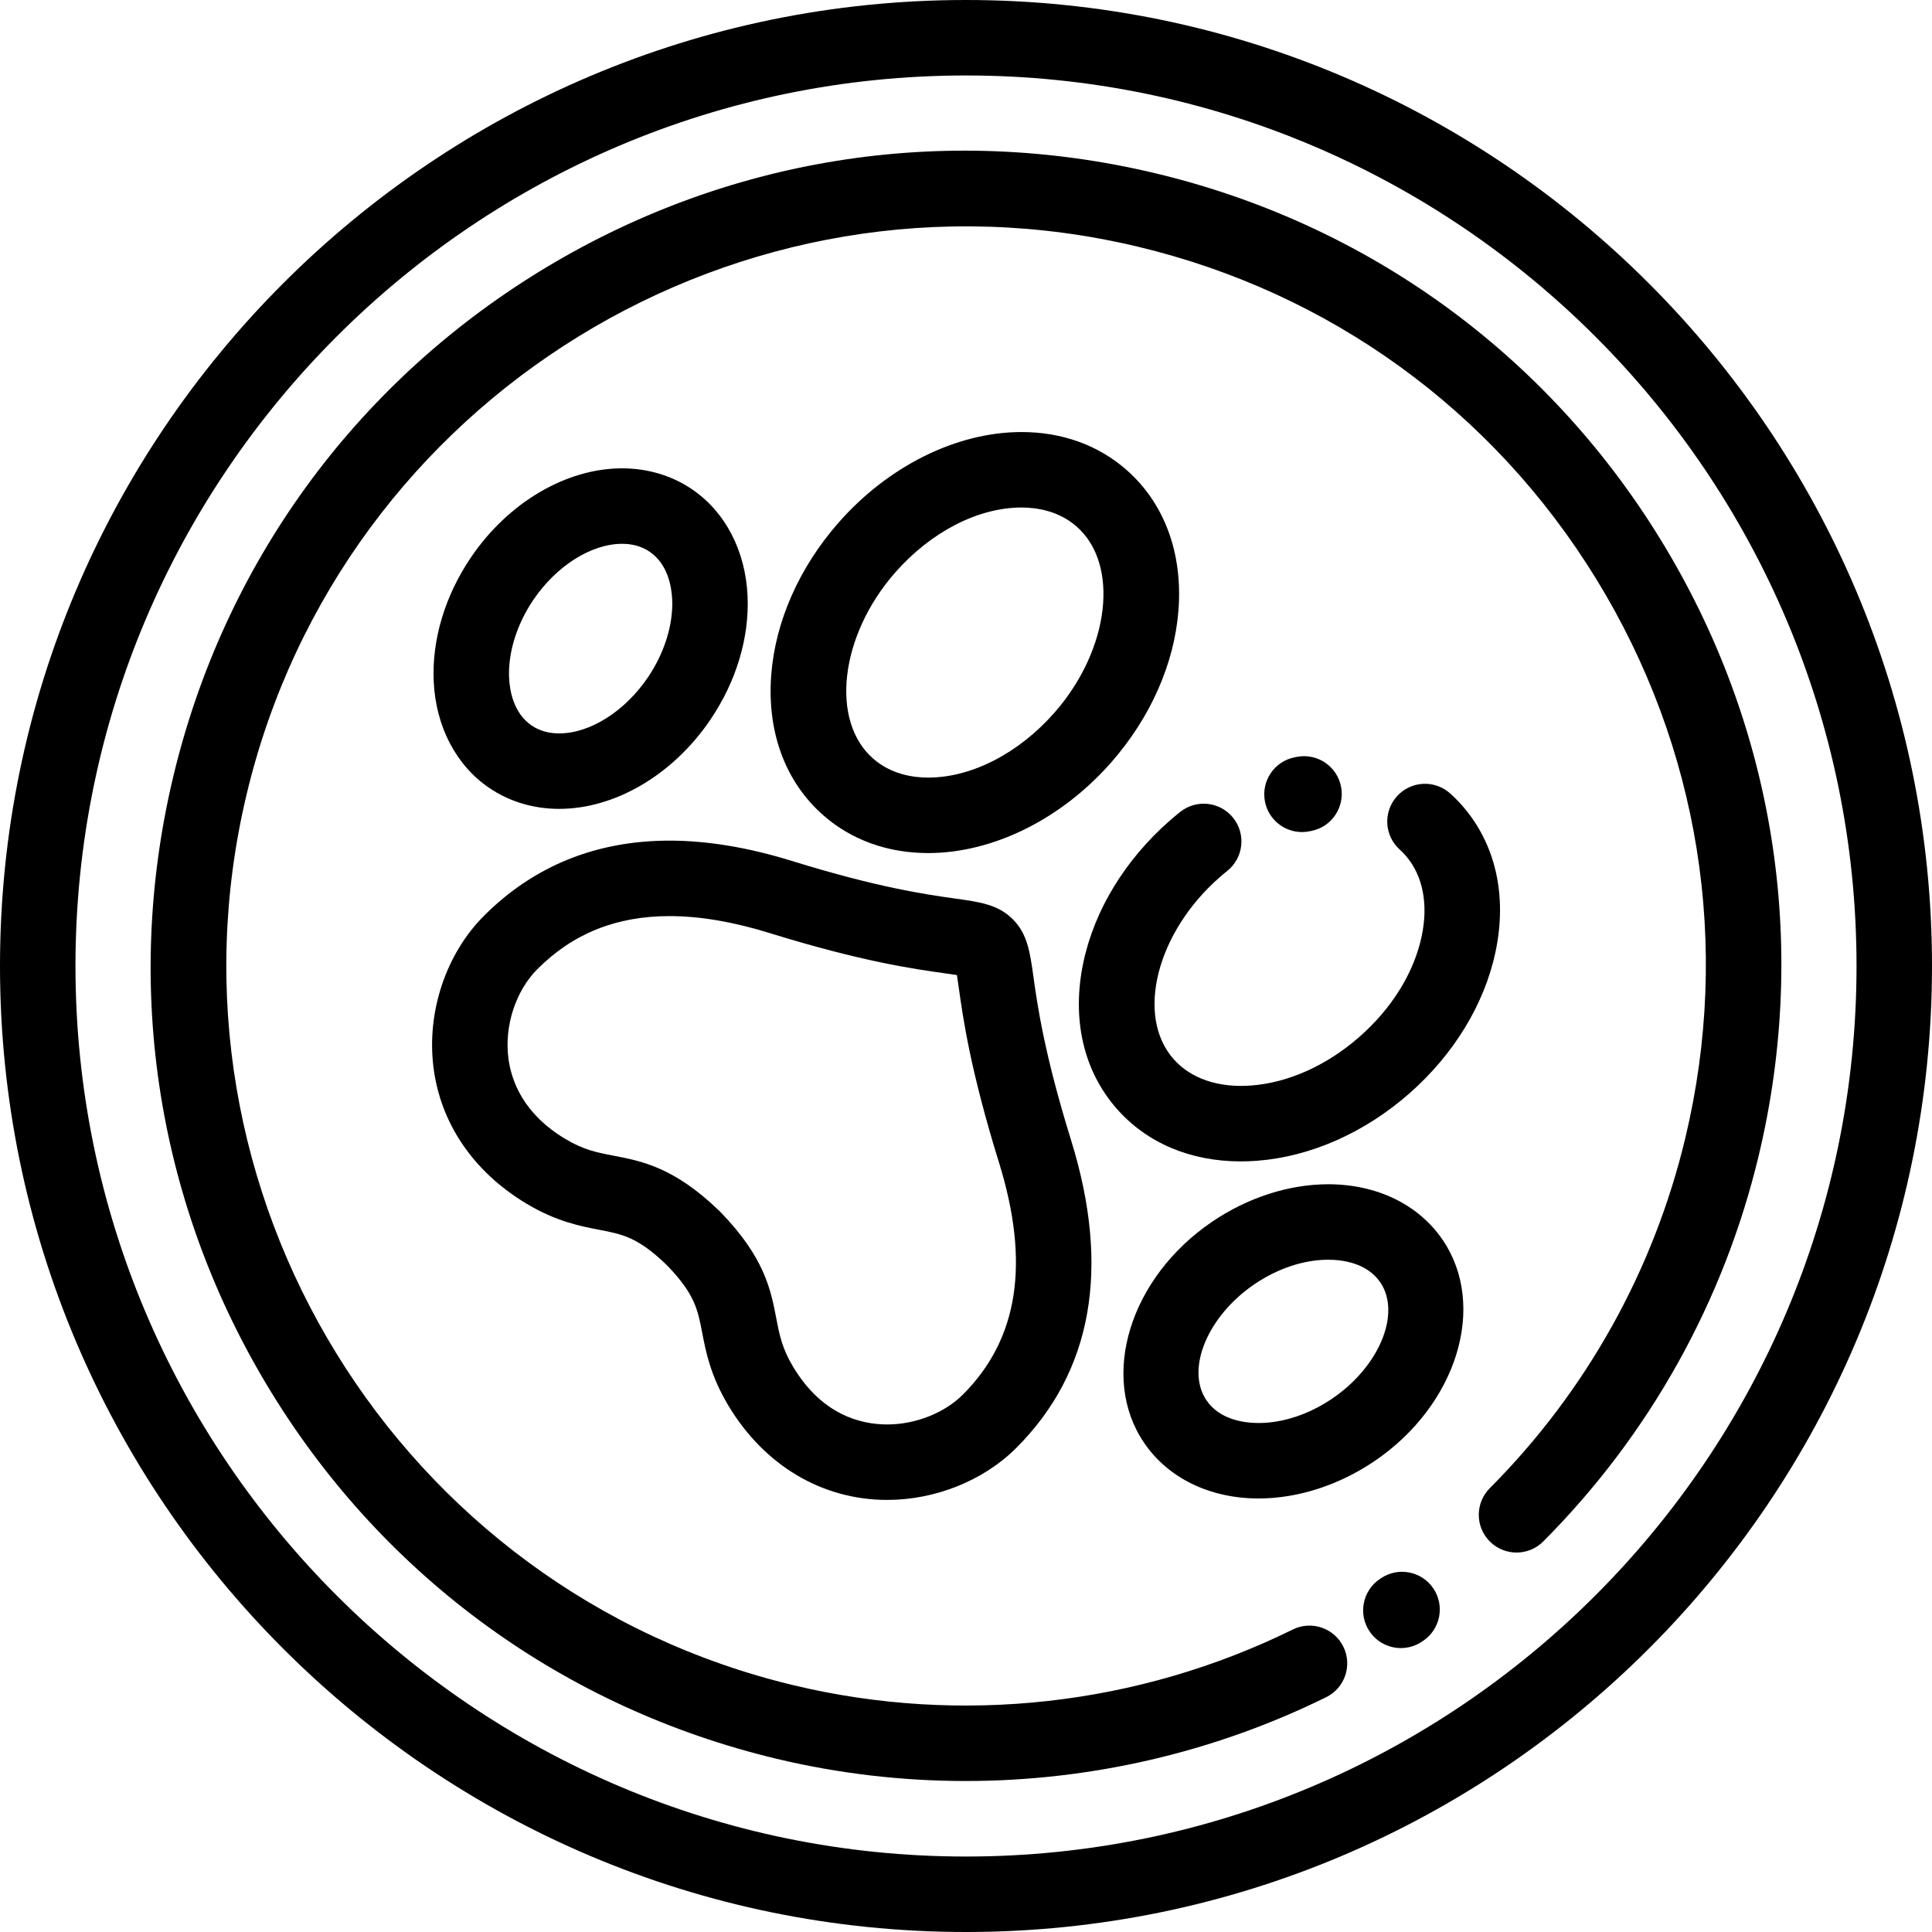
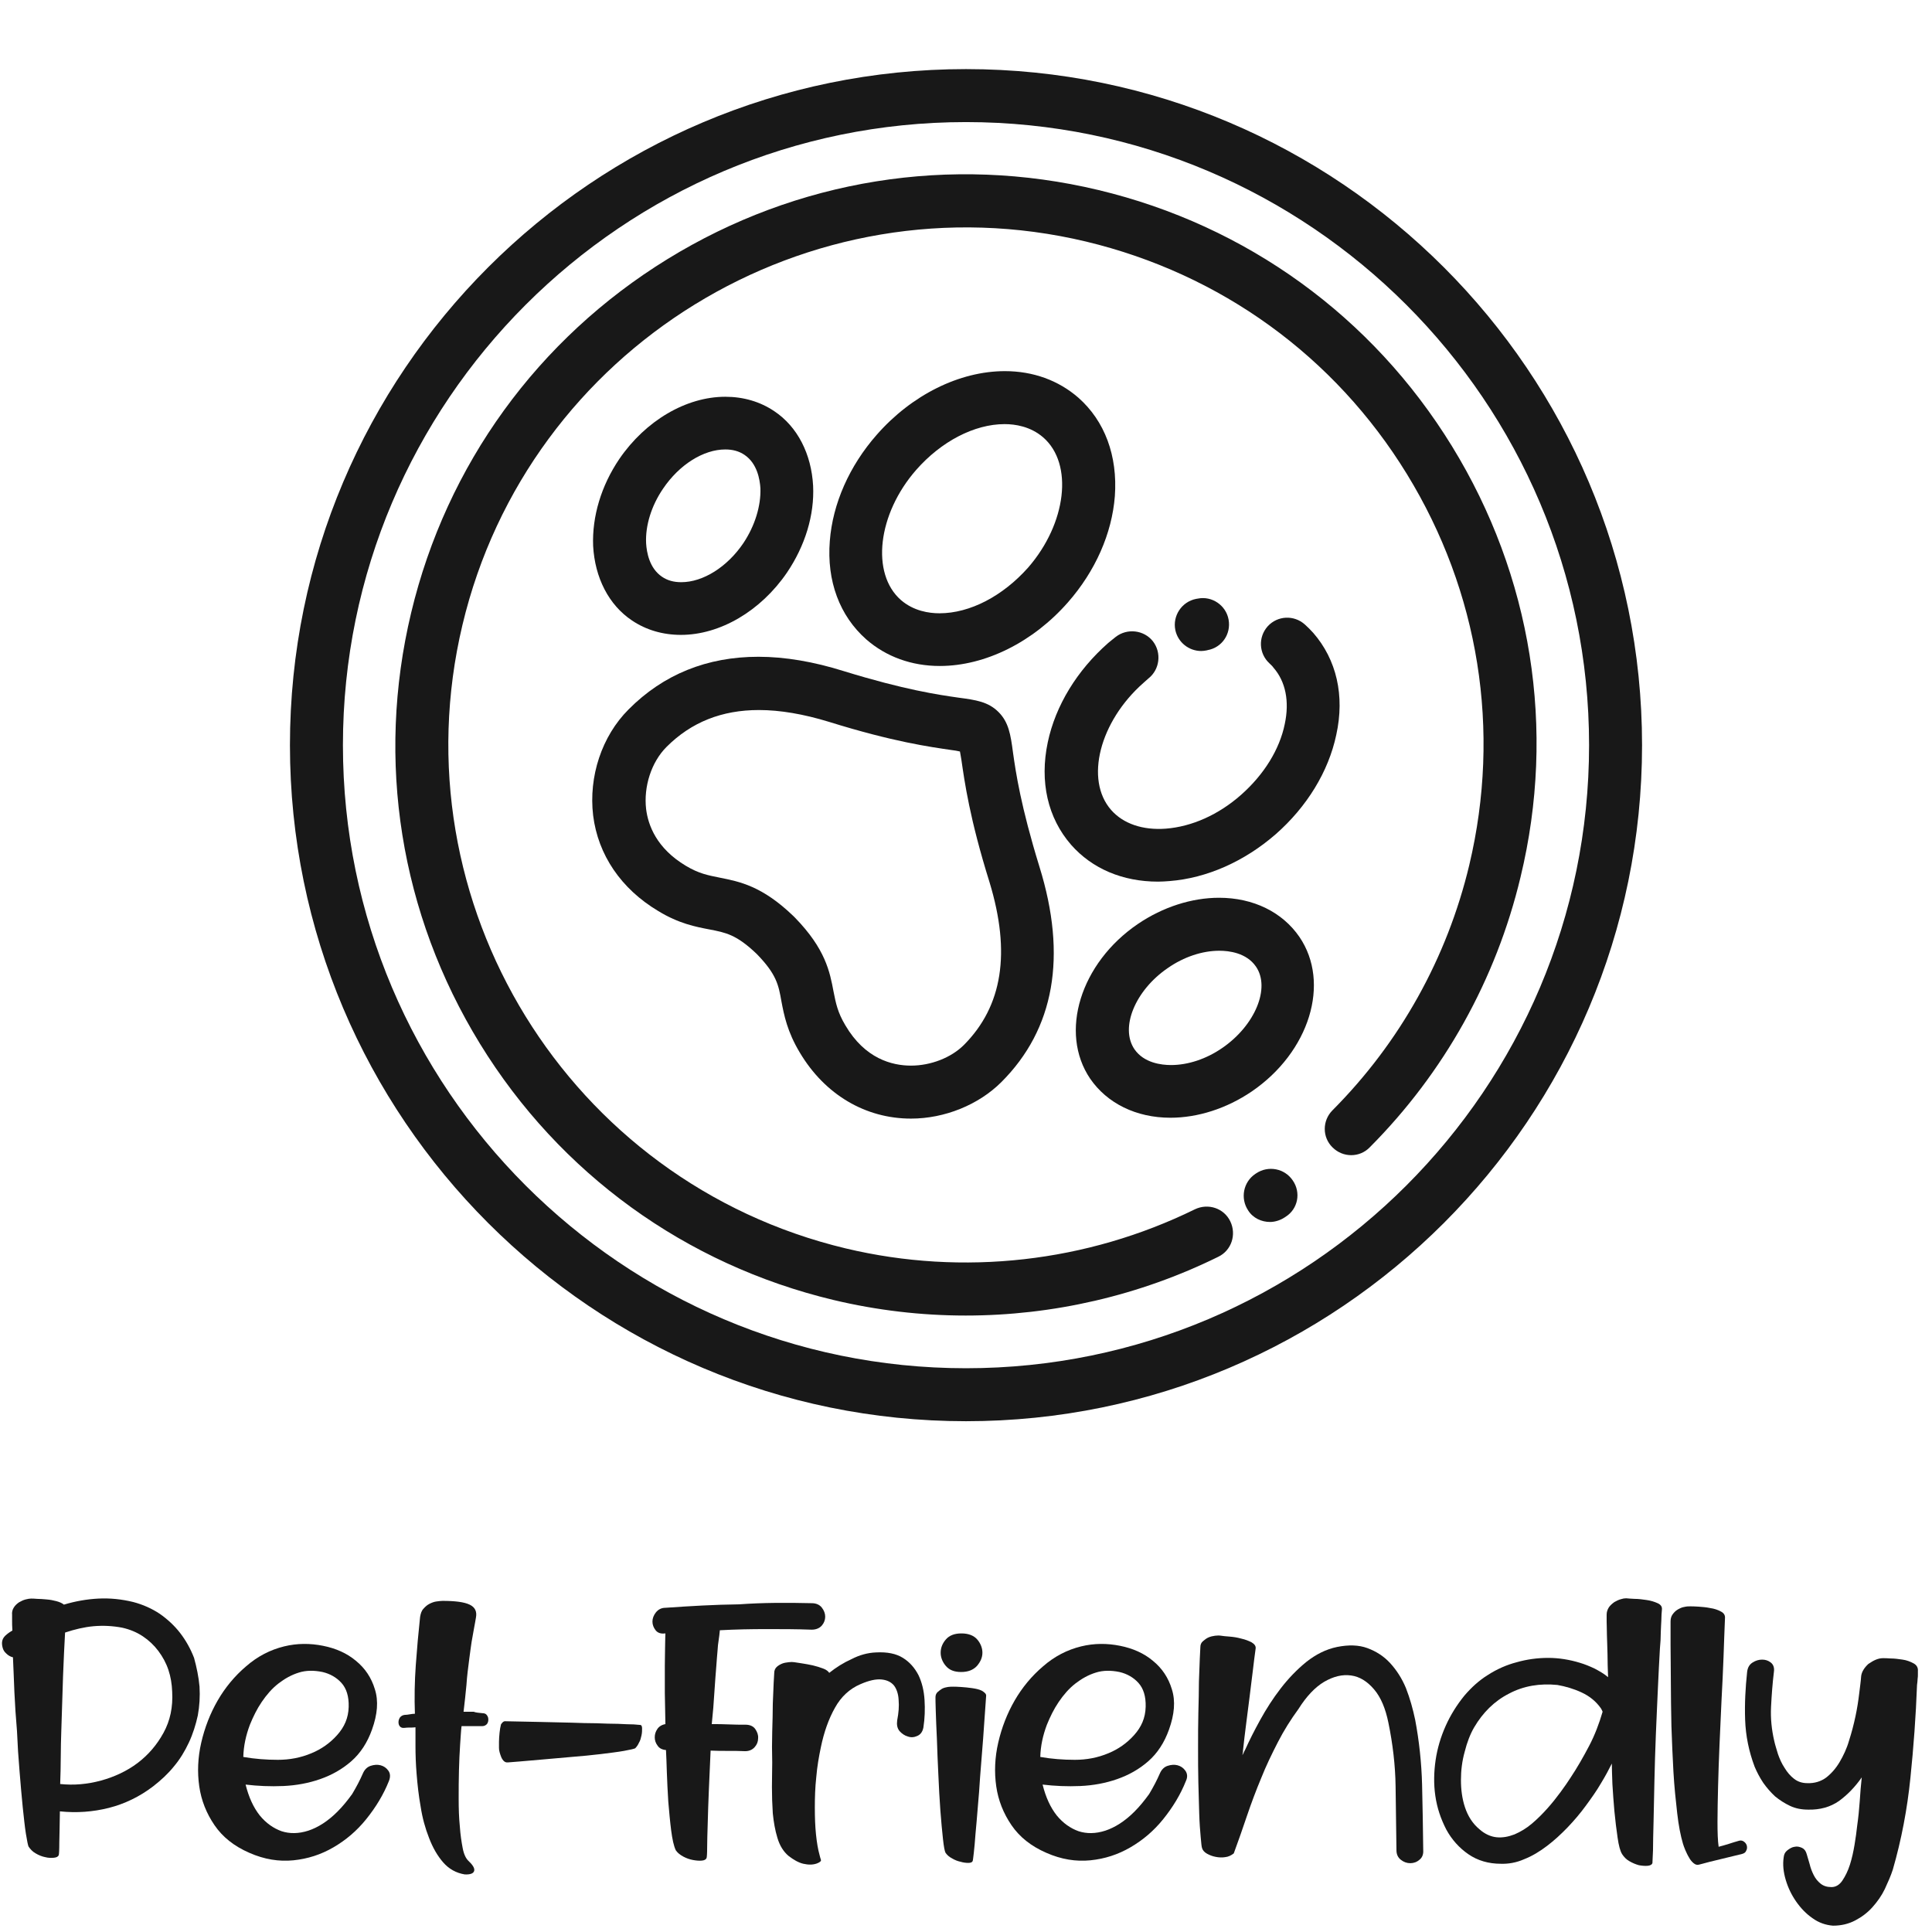
- <svg xmlns="http://www.w3.org/2000/svg" version="1.1" id="Capa_1" x="0px" y="0px" viewBox="0 0 512 512" style="enable-background:new 0 0 512 512;" xml:space="preserve">
+ <svg xmlns="http://www.w3.org/2000/svg" version="1.1" id="Capa_1" x="0px" y="0px" viewBox="-304 65 671 671" style="enable-background:new -304 65 671 671;" xml:space="preserve">
+   <style type="text/css">
+ 	.st0{fill:#181818;}
+ 	.st1{enable-background:new    ;}
+ </style>
  <g>
    <g>
-       <path d="M256,0C114.841,0,0,114.841,0,256s114.841,256,256,256s256-114.841,256-256S397.159,0,256,0z M256,492    C125.869,492,20,386.131,20,256S125.869,20,256,20s236,105.869,236,236S386.131,492,256,492z" />
+       <path class="st0" d="M31.5,89C-98,89-203.3,194.3-203.3,323.8S-98,558.6,31.5,558.6s234.8-105.3,234.8-234.8S161,89,31.5,89z     M31.5,540.2c-119.3,0-216.4-97.1-216.4-216.4s97.1-216.4,216.4-216.4s216.4,97.1,216.4,216.4S150.8,540.2,31.5,540.2z" />
    </g>
  </g>
  <g>
    <g>
-       <path d="M440.015,142.896C409.802,93.744,362.256,59.3,306.136,45.908c-56.123-13.392-114.097-4.127-163.249,26.086    c-49.152,30.213-83.597,77.76-96.988,133.879c-13.392,56.121-4.127,114.097,26.086,163.249    c30.213,49.152,77.759,83.597,133.879,96.988c16.476,3.931,33.273,5.876,50.034,5.876c32.926,0,65.702-7.508,95.55-22.21    c4.954-2.44,6.992-8.435,4.552-13.39c-2.44-4.953-8.434-6.994-13.39-4.552c-40.873,20.133-87.788,25.397-132.104,14.822    C105.384,421.571,40.268,315.639,65.353,210.516c25.085-105.123,131.02-170.238,236.14-145.154    c50.924,12.152,94.067,43.407,121.483,88.008c27.416,44.601,35.822,97.208,23.671,148.131    c-8.392,35.163-26.316,67.281-51.836,92.881c-3.899,3.912-3.89,10.243,0.023,14.143c3.909,3.898,10.242,3.889,14.142-0.022    c28.124-28.213,47.878-63.608,57.125-102.359C479.493,250.024,470.228,192.048,440.015,142.896z" />
+       <path class="st0" d="M200.3,220c-27.7-45.1-71.4-76.7-122.8-89S-27.2,127.3-72.2,155s-76.7,71.4-89,122.8s-3.8,104.6,23.9,149.7    s71.4,76.7,122.8,89c15.1,3.6,30.5,5.4,45.9,5.4c30.2,0,60.3-6.9,87.7-20.4c4.6-2.2,6.4-7.7,4.2-12.3c-2.2-4.6-7.7-6.4-12.3-4.2    c-37.5,18.4-80.5,23.3-121.2,13.6c-96.4-23-156.1-120.1-133.2-216.5S-23.2,125.9,73.2,148.9c46.7,11.2,86.3,39.8,111.4,80.7    c25.1,40.9,32.8,89.1,21.7,135.8c-7.7,32.3-24.1,61.7-47.5,85.2c-3.6,3.6-3.6,9.4,0,12.9c3.6,3.6,9.4,3.6,12.9,0    c25.8-25.9,43.9-58.3,52.4-93.9C236.5,318.3,228,265.1,200.3,220z" />
    </g>
  </g>
  <g>
    <g>
-       <path d="M379.847,420.942c-3.094-4.576-9.312-5.778-13.885-2.685l-0.315,0.213c-4.576,3.093-5.778,9.31-2.686,13.885    c1.933,2.859,5.085,4.401,8.294,4.401c1.927,0,3.875-0.556,5.591-1.716l0.315-0.213    C381.737,431.734,382.939,425.518,379.847,420.942z" />
+       <path class="st0" d="M145,475c-2.8-4.2-8.5-5.3-12.7-2.5l-0.3,0.2c-4.2,2.8-5.3,8.5-2.5,12.7c1.7,2.7,4.7,4,7.6,4    c1.7,0,3.6-0.6,5.1-1.6l0.3-0.2C146.8,484.9,147.9,479.2,145,475z" />
    </g>
  </g>
  <g>
    <g>
-       <path d="M283.847,302.165c-7.127-22.99-8.914-35.745-9.982-43.365c-0.92-6.565-1.585-11.308-5.47-15.193    c-3.887-3.888-8.632-4.553-15.199-5.473c-7.621-1.068-20.375-2.856-43.362-9.982c-11.509-3.568-22.406-5.377-32.387-5.377    c-19.419,0-35.959,6.694-49.162,19.895c-10.079,10.081-15.224,25.434-13.425,40.071c1.833,14.918,10.571,27.776,24.605,36.205    c7.936,4.767,14.269,5.985,19.358,6.964c6.163,1.186,10.233,1.969,17.858,9.328l0.069,0.068c7.371,7.637,8.154,11.708,9.339,17.87    c0.979,5.089,2.198,11.422,6.964,19.357c9.528,15.865,24.862,24.963,42.072,24.963c12.785,0,25.572-5.153,34.203-13.783    C289.487,363.554,294.372,336.117,283.847,302.165z M255.186,369.57c-4.889,4.889-12.576,7.925-20.061,7.925    c-7.19,0-17.352-2.648-24.927-15.261c-2.941-4.897-3.616-8.401-4.469-12.838c-1.449-7.532-3.092-16.068-14.6-27.992l-0.09-0.093    c-0.037-0.039-0.193-0.195-0.232-0.233c-0.019-0.019-0.101-0.1-0.121-0.118l-0.105-0.102    c-11.912-11.498-20.449-13.14-27.981-14.589c-4.437-0.853-7.942-1.528-12.839-4.47c-11.074-6.651-14.297-15.362-15.051-21.499    c-1.047-8.531,1.981-17.751,7.717-23.486c9.447-9.446,20.901-14.038,35.02-14.038c7.972,0,16.876,1.507,26.465,4.48    c24.53,7.604,38.288,9.533,46.507,10.685c1.068,0.149,2.206,0.309,3.177,0.461c0.152,0.971,0.311,2.106,0.461,3.174    c1.152,8.22,3.08,21.977,10.686,46.511C273.012,334.759,269.886,354.871,255.186,369.57z" />
+       <path class="st0" d="M57,366c-6.5-21.1-8.2-32.7-9.2-39.8c-0.8-6.1-1.5-10.4-5-13.9c-3.6-3.6-7.9-4.2-13.9-5    c-7-1-18.7-2.7-39.8-9.2c-10.5-3.3-20.5-5-29.7-5c-17.8,0-33,6.1-45.1,18.3c-9.3,9.3-13.9,23.3-12.3,36.8    c1.7,13.7,9.7,25.5,22.6,33.2c7.2,4.4,13.1,5.5,17.8,6.4c5.7,1.1,9.4,1.8,16.4,8.5l0.1,0.1c6.8,7,7.5,10.7,8.5,16.4    c0.9,4.7,2,10.5,6.4,17.8c8.7,14.6,22.8,22.9,38.6,22.9c11.7,0,23.5-4.8,31.4-12.7C62.2,422.4,66.7,397.2,57,366z M30.8,427.9    c-4.5,4.5-11.6,7.2-18.4,7.2c-6.6,0-16-2.4-22.8-14c-2.7-4.5-3.3-7.7-4.1-11.7c-1.3-6.9-2.8-14.8-13.4-25.7l-0.1-0.1l-0.2-0.2    l-0.1-0.1l-0.1-0.1c-10.9-10.5-18.7-12-25.7-13.4c-4-0.8-7.2-1.4-11.7-4.1c-10.2-6.1-13.1-14.1-13.8-19.7    c-0.9-7.8,1.8-16.3,7.1-21.6c8.6-8.6,19.2-12.8,32.1-12.8c7.3,0,15.5,1.4,24.3,4.1c22.5,7,35.1,8.7,42.6,9.8c1,0.1,2,0.3,2.9,0.5    c0.2,0.9,0.3,1.9,0.5,2.9c1.1,7.5,2.8,20.2,9.8,42.6C47.1,395.9,44.2,414.4,30.8,427.9z" />
    </g>
  </g>
  <g>
    <g>
-       <path d="M298.49,124.49c-7.458-6.538-17.063-9.994-27.778-9.994c-17.182,0-35.328,9-48.543,24.074    c-10.376,11.837-16.691,26.129-17.781,40.243c-1.172,15.192,3.734,28.426,13.815,37.264c7.458,6.538,17.063,9.993,27.778,9.993    c17.181,0,35.328-8.999,48.542-24.074c10.377-11.837,16.691-26.129,17.781-40.243C313.477,146.562,308.571,133.328,298.49,124.49z     M279.485,188.813c-9.474,10.806-21.998,17.257-33.503,17.257c-4.039,0-9.849-0.873-14.594-5.032    c-11.458-10.045-8.792-32.614,5.821-49.284c9.473-10.806,21.997-17.257,33.503-17.257c4.038,0,9.849,0.874,14.595,5.033    C296.764,149.574,294.098,172.143,279.485,188.813z" />
+       <path class="st0" d="M70.5,203.1c-6.9-6-15.7-9.2-25.5-9.2c-15.8,0-32.4,8.3-44.5,22.1c-9.5,10.8-15.3,23.9-16.3,36.9    c-1.1,13.9,3.4,26,12.7,34.2c6.9,6,15.7,9.2,25.5,9.2c15.8,0,32.4-8.3,44.5-22.1c9.5-10.8,15.3-23.9,16.3-36.9    C84.2,223.3,79.7,211.2,70.5,203.1z M53.1,262.1C44.3,272,32.9,278,22.3,278c-3.7,0-9-0.8-13.4-4.6c-10.5-9.2-8.1-29.9,5.3-45.2    c8.7-9.9,20.2-15.9,30.7-15.9c3.7,0,9,0.8,13.4,4.6C68.9,226.1,66.4,246.8,53.1,262.1z" />
    </g>
  </g>
  <g>
    <g>
-       <path d="M198.11,157.885c-0.556-11.965-5.923-22.254-14.726-28.228c-5.343-3.626-11.745-5.543-18.513-5.543    c-14.833,0-30.183,9.042-40.061,23.598c-6.88,10.138-10.387,21.813-9.873,32.875c0.557,11.965,5.924,22.254,14.726,28.228    c5.343,3.627,11.745,5.543,18.513,5.543c14.831,0,30.182-9.042,40.061-23.598C195.118,180.622,198.624,168.947,198.11,157.885z     M171.689,179.529c-6.114,9.009-15.344,14.83-23.513,14.83c-2.787,0-5.237-0.704-7.282-2.092    c-4.844-3.288-5.824-9.31-5.977-12.607c-0.31-6.676,2.038-14.226,6.444-20.716c6.113-9.008,15.342-14.829,23.511-14.829    c2.787,0,5.237,0.704,7.282,2.092c4.844,3.288,5.825,9.31,5.978,12.607C178.442,165.489,176.094,173.039,171.689,179.529z" />
+       <path class="st0" d="M-21.6,233.7c-0.6-11-5.4-20.5-13.5-25.9c-4.9-3.3-10.7-5-17-5c-13.6,0-27.7,8.3-36.8,21.6    c-6.3,9.3-9.5,20-9.1,30.2c0.6,11,5.4,20.5,13.5,25.9c4.9,3.3,10.7,5,17,5c13.6,0,27.7-8.3,36.8-21.6    C-24.4,254.6-21.1,243.9-21.6,233.7z M-45.8,253.6c-5.6,8.3-14,13.6-21.6,13.6c-2.6,0-4.8-0.6-6.7-1.9c-4.4-3-5.3-8.5-5.5-11.6    c-0.3-6.1,1.8-13,5.9-19c5.6-8.3,14-13.6,21.6-13.6c2.6,0,4.8,0.6,6.7,1.9c4.4,3,5.3,8.5,5.5,11.6    C-39.7,240.7-41.8,247.6-45.8,253.6z" />
    </g>
  </g>
  <g>
    <g>
-       <path d="M387.508,213.509c-0.992-1.131-2.062-2.215-3.178-3.222c-4.102-3.698-10.425-3.371-14.123,0.732    c-3.698,4.102-3.37,10.425,0.733,14.123c0.537,0.484,1.053,1.007,1.53,1.552c4.582,5.227,6.105,12.837,4.289,21.429    c-2.04,9.649-7.905,19.12-16.514,26.667s-18.766,12.121-28.6,12.88c-8.748,0.673-16.102-1.831-20.684-7.058    c-10.044-11.458-4.446-33.484,12.223-48.096c0.67-0.587,1.358-1.164,2.046-1.712c4.316-3.445,5.024-9.737,1.579-14.054    c-3.443-4.317-9.736-5.024-14.054-1.579c-0.926,0.739-1.852,1.514-2.754,2.304c-11.838,10.376-19.969,23.719-22.898,37.569    c-3.151,14.907-0.019,28.669,8.818,38.751c7.98,9.103,19.543,13.987,32.894,13.987c1.438,0,2.895-0.057,4.371-0.17    c14.114-1.09,28.406-7.405,40.243-17.782c11.838-10.377,19.97-23.719,22.897-37.569    C399.478,237.353,396.347,223.592,387.508,213.509z" />
+       <path class="st0" d="M152.1,284.8c-0.9-1-1.9-2-2.9-2.9c-3.8-3.4-9.5-3.1-12.9,0.6c-3.4,3.8-3.1,9.5,0.6,12.9    c0.5,0.5,1,0.9,1.4,1.5c4.2,4.8,5.6,11.7,3.9,19.6c-1.8,8.8-7.2,17.5-15.1,24.5s-17.2,11.1-26.2,11.8c-8,0.6-14.8-1.7-19-6.5    c-9.2-10.5-4-30.7,11.2-44.1c0.6-0.6,1.3-1.1,1.8-1.6c3.9-3.1,4.6-8.9,1.5-12.9c-3.1-3.9-8.9-4.6-12.9-1.5    c-0.8,0.6-1.7,1.4-2.6,2.1c-10.8,9.5-18.3,21.7-21,34.5c-2.9,13.7,0,26.3,8.1,35.6c7.3,8.3,17.9,12.8,30.2,12.8    c1.3,0,2.7-0.1,4-0.2c12.9-1,26-6.8,36.9-16.3c10.8-9.5,18.3-21.7,21-34.5C163.1,306.6,160.2,294.1,152.1,284.8z" />
    </g>
  </g>
  <g>
    <g>
-       <path d="M355.4,208.529c-1.032-5.425-6.256-8.991-11.693-7.955l-0.649,0.127c-5.414,1.095-8.915,6.37-7.82,11.784    c0.958,4.744,5.13,8.019,9.79,8.019c0.657,0,1.324-0.065,1.992-0.2l0.425-0.083C352.87,219.189,356.431,213.954,355.4,208.529z" />
+       <path class="st0" d="M122.7,280.2c-0.9-5-5.8-8.3-10.7-7.3l-0.6,0.1c-5,1-8.2,5.9-7.2,10.8c0.9,4.3,4.7,7.3,9,7.3    c0.6,0,1.2-0.1,1.8-0.2l0.4-0.1C120.4,289.9,123.6,285.2,122.7,280.2z" />
    </g>
  </g>
  <g>
    <g>
-       <path d="M382.342,328.614c-6.373-9.389-17.436-14.774-30.353-14.774c-10.402,0-21.322,3.523-30.75,9.921    c-21.823,14.813-29.923,41.089-18.055,58.575c6.371,9.389,17.434,14.774,30.351,14.775c0.001,0,0.001,0,0.002,0    c10.401,0,21.321-3.524,30.749-9.922C386.109,372.376,394.209,346.1,382.342,328.614z M353.054,370.64    c-6.147,4.173-13.079,6.471-19.518,6.471c-3.633-0.001-10.257-0.781-13.803-6.005c-5.579-8.22,0.254-22.323,12.737-30.795    c6.147-4.172,13.08-6.47,19.519-6.47c3.633,0,10.258,0.78,13.804,6.005C371.371,348.065,365.538,362.167,353.054,370.64z" />
+       <path class="st0" d="M147.3,390.4c-5.9-8.6-16-13.6-27.9-13.6c-9.5,0-19.5,3.2-28.2,9.1c-20,13.6-27.4,37.7-16.6,53.7    c5.9,8.6,16,13.6,27.9,13.6l0,0c9.5,0,19.5-3.2,28.2-9.1C150.8,430.4,158.2,406.4,147.3,390.4z M120.6,428.9c-5.6,3.9-12,6-17.9,6    c-3.3,0-9.4-0.7-12.7-5.5c-5.1-7.5,0.3-20.5,11.6-28.2c5.6-3.9,12-6,17.9-6c3.3,0,9.4,0.7,12.7,5.5    C137.3,408.1,131.9,421.1,120.6,428.9z" />
    </g>
  </g>
-   <g>
- </g>
-   <g>
- </g>
-   <g>
- </g>
-   <g>
- </g>
-   <g>
- </g>
-   <g>
- </g>
-   <g>
- </g>
-   <g>
- </g>
-   <g>
- </g>
-   <g>
- </g>
-   <g>
- </g>
-   <g>
- </g>
-   <g>
- </g>
-   <g>
- </g>
-   <g>
- </g>
+   <g class="st1">
+     <path class="st0" d="M-234.7,650.8c0.2,3.4,0,6.7-0.6,10c-0.7,3.2-1.7,6.4-3.1,9.4c-1.4,3-3.1,5.8-5.2,8.3   c-2.1,2.6-4.5,4.8-7.2,6.9c-4.7,3.6-9.9,6.1-15.4,7.5c-5.6,1.4-11.2,1.8-17,1.2c-0.1,4.4-0.1,8-0.2,10.7c0,2.8-0.1,4.3-0.2,4.5   c-0.2,0.5-0.7,0.8-1.6,0.9c-0.9,0.1-2,0.1-3.1-0.2c-1.1-0.2-2.3-0.7-3.3-1.3c-1.1-0.6-1.9-1.5-2.5-2.4c-0.2-0.5-0.5-1.9-0.9-4.4   s-0.7-5.5-1.1-9.2c-0.4-3.7-0.7-7.8-1.1-12.4c-0.4-4.6-0.7-9.3-0.9-14.1c-0.4-4.6-0.7-9.1-0.9-13.5c-0.2-4.4-0.3-8.4-0.5-12.1   c-0.9-0.2-1.7-0.7-2.3-1.3c-0.7-0.6-1.1-1.3-1.3-2.1c-0.2-0.8-0.3-1.6-0.1-2.4c0.2-0.8,0.7-1.5,1.6-2.2c0.7-0.6,1.4-1,1.9-1.3   c-0.1-1.5-0.1-2.7-0.1-3.6c0-0.9,0-1.5,0-1.8c-0.1-1,0.1-1.8,0.6-2.6s1.1-1.3,1.8-1.8c0.7-0.4,1.5-0.8,2.3-1   c0.8-0.2,1.4-0.3,1.9-0.3c0.4,0,1.1,0,2.1,0.1c1,0,2.1,0.1,3.3,0.2c1.2,0.1,2.3,0.3,3.4,0.6c1.1,0.3,2,0.7,2.6,1.2   c4-1.2,8-1.9,12-2.1c4-0.2,8,0.2,12.1,1.2c3.4,0.9,6.5,2.3,9.2,4.1c2.7,1.9,5.1,4.1,7.1,6.7c2,2.6,3.6,5.5,4.8,8.6   C-235.7,644.1-235,647.4-234.7,650.8z M-283.1,684.6c4.7,0.5,9.4,0.1,14.2-1.2c4.7-1.3,9-3.3,12.7-6.1c3.7-2.8,6.7-6.3,9-10.5   c2.3-4.2,3.3-8.9,3-14.3c-0.1-2.6-0.5-5.1-1.3-7.5c-0.8-2.4-2-4.6-3.5-6.6c-1.5-2-3.3-3.7-5.4-5.1c-2.1-1.4-4.5-2.4-7.2-3   c-3.2-0.6-6.5-0.8-9.9-0.5c-3.3,0.3-6.6,1.1-9.9,2.2c-0.2,4.1-0.5,9.1-0.7,15c-0.2,6-0.4,12.2-0.6,18.8c-0.1,3.2-0.2,6.3-0.2,9.5   C-282.9,678.5-283,681.6-283.1,684.6z" />
+     <path class="st0" d="M-178,681c0.6-1.4,1.5-2.3,2.7-2.7c1.2-0.4,2.4-0.5,3.5-0.2c1.1,0.3,2,0.9,2.7,1.9c0.7,1,0.7,2.2,0.2,3.5   c-1.9,4.8-4.6,9.2-7.9,13.3c-3.3,4.1-7.1,7.3-11.4,9.8c-4.3,2.5-8.9,4-13.9,4.5c-5,0.5-10.1-0.3-15.3-2.6   c-5.3-2.3-9.3-5.5-12.1-9.6c-2.8-4.1-4.6-8.6-5.3-13.5c-0.7-4.9-0.5-10,0.7-15.2c1.2-5.2,3.1-10.1,5.7-14.6   c2.6-4.5,5.9-8.5,9.9-11.9c3.9-3.4,8.3-5.7,13.2-6.9c4.5-1.1,9-1.1,13.5-0.2c4.5,0.9,8.3,2.6,11.4,5.2c3.2,2.6,5.4,5.9,6.6,9.9   c1.3,4.1,0.9,8.7-1,14c-1.6,4.5-4,8.2-7.2,11c-3.2,2.8-6.8,4.8-10.8,6.2c-4,1.4-8.3,2.2-12.8,2.4c-4.5,0.2-8.9,0-13.1-0.5   c1.1,4.4,2.7,7.9,4.9,10.7c2.2,2.7,4.8,4.5,7.6,5.5c2.8,0.9,5.9,0.9,9.3-0.2c3.3-1.1,6.7-3.2,10.1-6.6c1.9-1.9,3.5-3.9,5.1-6.1   C-180.2,685.6-179,683.3-178,681z M-182.9,657.8c0.1-3.7-0.8-6.4-2.5-8.3c-1.7-1.9-4-3.2-6.6-3.8c-2.9-0.6-5.7-0.6-8.2,0.2   c-2.6,0.8-4.9,2.1-7.1,3.8c-2.2,1.7-4.1,3.9-5.8,6.4c-1.7,2.5-3,5.2-4.1,7.9c-1.4,3.7-2.2,7.4-2.3,11.2c4,0.7,8,1,12,1   c4,0,7.9-0.7,11.7-2.3c3.4-1.4,6.4-3.5,8.9-6.3S-183,661.7-182.9,657.8z" />
+     <path class="st0" d="M-136.5,660c0.7,0,1.3,0.2,1.6,0.7c0.4,0.5,0.5,1,0.5,1.6c0,0.6-0.2,1.1-0.5,1.5c-0.4,0.4-0.9,0.7-1.6,0.7   h-7.2c-0.2,1.6-0.3,3.8-0.5,6.5c-0.2,2.7-0.3,5.7-0.4,8.9c-0.1,3.2-0.1,6.6-0.1,9.9c0,3.4,0.1,6.5,0.4,9.5c0.2,3,0.6,5.5,1,7.6   c0.4,2.1,1.1,3.5,1.9,4.3c1.5,1.4,2.3,2.6,2.1,3.5s-1.2,1.4-3.3,1.3c-3-0.5-5.5-1.9-7.5-4.2c-2-2.3-3.6-5.1-4.9-8.5   c-1.3-3.3-2.3-6.9-2.9-10.8c-0.7-3.9-1.1-7.6-1.4-11.3c-0.3-3.6-0.4-6.9-0.4-9.8c0-2.9,0-5.1,0-6.5c-0.7,0.1-1.3,0.1-1.9,0.1   c-0.6,0-1.2,0-1.9,0.1c-0.7,0.1-1.3-0.1-1.6-0.5c-0.4-0.4-0.5-1-0.5-1.5c0-0.6,0.2-1.1,0.5-1.6c0.4-0.5,0.9-0.8,1.6-0.9   c0.6,0,1.2-0.1,1.8-0.2c0.6-0.1,1.2-0.2,1.8-0.2c-0.2-5.6-0.1-11.2,0.3-16.8c0.4-5.6,0.9-11.2,1.5-16.8c0.2-1.2,0.5-2.2,1.2-2.9   c0.6-0.7,1.3-1.3,2.1-1.7c0.8-0.4,1.6-0.7,2.4-0.8c0.8-0.1,1.5-0.2,2.1-0.2c4.4,0,7.5,0.4,9.4,1.3c1.9,0.9,2.6,2.4,2.2,4.5   c-0.2,1.1-0.4,2.4-0.7,3.9c-0.2,1.2-0.5,2.7-0.8,4.5c-0.3,1.8-0.5,3.7-0.8,5.8c-0.4,3.1-0.8,6.1-1,9.2c-0.3,3-0.6,6.1-1,9.3   c1.1,0,2.3,0,3.5,0C-138.8,659.8-137.6,659.9-136.5,660z" />
+     <path class="st0" d="M-128.6,662.8c8.6,0.2,16.3,0.3,23.1,0.5c2.9,0.1,5.8,0.2,8.6,0.2c2.8,0.1,5.3,0.2,7.5,0.2   c2.2,0.1,4.1,0.2,5.5,0.2c1.4,0.1,2.2,0.2,2.4,0.2c0.3,0.1,0.5,0.5,0.5,1.2c0,0.7,0,1.5-0.2,2.4c-0.2,0.9-0.4,1.8-0.9,2.6   c-0.4,0.9-0.9,1.5-1.3,1.9c-0.4,0.2-1.7,0.5-3.9,0.9s-4.9,0.7-8,1.1c-3.2,0.4-6.6,0.7-10.2,1c-3.6,0.3-7,0.6-10.2,0.9   c-3.2,0.3-5.9,0.5-8.1,0.7c-2.2,0.2-3.5,0.3-3.8,0.3c-1,0.1-1.7-0.5-2.3-1.8c-0.5-1.3-0.8-2.3-0.8-3.2c0-0.4,0-1.1,0-2.1   c0-1,0.1-2.1,0.2-3.2c0.1-1.1,0.3-2.1,0.5-2.9C-129.6,663.3-129.2,662.8-128.6,662.8z" />
+     <path class="st0" d="M-22.1,621.8c1.5,0,2.7,0.5,3.5,1.5c0.8,1,1.2,2.1,1.2,3.2c0,1.1-0.4,2.2-1.2,3.1c-0.8,0.9-2,1.4-3.5,1.4   c-5.3-0.2-10.6-0.2-15.8-0.2c-5.3,0-10.6,0.1-16.1,0.4v0.1c-0.1,1-0.2,2.1-0.4,3.3c-0.2,1.1-0.3,2.3-0.4,3.8   c-0.1,1.5-0.3,3.1-0.4,5c-0.2,2.8-0.5,6-0.7,9.5c-0.2,3.5-0.5,7.1-0.9,10.9c1.9,0,3.9,0,5.9,0.1c2,0.1,3.9,0.1,5.8,0.1   c1.5,0,2.7,0.5,3.4,1.5c0.7,1,1.1,2.1,1,3.2c0,1.2-0.4,2.2-1.2,3.1c-0.8,0.9-1.9,1.4-3.3,1.4c-2-0.1-4-0.1-6-0.1c-2,0-4,0-6-0.1   c-0.2,4.6-0.4,9.1-0.6,13.5c-0.2,4.4-0.3,8.3-0.4,11.7c-0.1,3.4-0.2,6.2-0.2,8.4c0,2.2-0.1,3.4-0.2,3.7c-0.2,0.5-0.7,0.8-1.6,0.9   c-0.9,0.1-2,0-3.1-0.2c-1.1-0.2-2.3-0.6-3.4-1.2c-1.1-0.6-2-1.3-2.6-2.2c-0.7-1.5-1.2-3.8-1.6-6.9c-0.4-3.1-0.7-6.5-1-10   c-0.2-3.5-0.4-6.9-0.5-10.2c-0.1-3.3-0.2-5.9-0.3-7.7c-1.3-0.1-2.3-0.6-2.9-1.5c-0.7-0.9-1-1.9-1-2.9c0-1.1,0.3-2,0.9-2.9   c0.6-0.9,1.6-1.5,2.8-1.7c-0.1-3.7-0.1-7.3-0.2-10.8c0-3.5,0-6.7,0-9.5c0-2.8,0.1-5.3,0.1-7.2c0-2,0.1-3.3,0.1-4h-0.1   c-1.5,0.2-2.6-0.2-3.3-1.1c-0.7-0.9-1.1-1.9-1.1-3c0-1.1,0.4-2.2,1.2-3.2c0.8-1,1.9-1.6,3.3-1.6c8.6-0.6,17.1-1.1,25.6-1.2   C-39.1,621.6-30.6,621.6-22.1,621.8z" />
+     <path class="st0" d="M0.3,638.9c3.8-0.2,6.9,0.4,9.3,1.9c2.4,1.5,4.1,3.5,5.4,6c1.2,2.5,1.9,5.4,2.1,8.6c0.2,3.2,0.1,6.4-0.4,9.6   c-0.3,1.5-1,2.4-2.1,2.9c-1.1,0.5-2.2,0.6-3.3,0.2c-1.1-0.3-2.1-1-2.9-1.9c-0.8-1-1-2.2-0.8-3.7c0.5-2.6,0.7-4.9,0.5-7.1   c-0.1-2.1-0.7-3.8-1.6-5c-1-1.2-2.4-1.9-4.3-2.1c-1.9-0.2-4.3,0.3-7.3,1.6c-3.8,1.6-6.8,4.4-8.9,8.2c-2.2,3.9-3.8,8.4-4.9,13.7   c-0.7,3.3-1.3,6.8-1.6,10.4c-0.4,3.6-0.5,7.1-0.5,10.5c0,3.4,0.1,6.5,0.4,9.4c0.3,2.9,0.7,5.2,1.2,7c0.2,0.7,0.3,1.3,0.5,1.8   c0.2,0.4-0.3,0.9-1.4,1.3c-1.4,0.5-2.9,0.5-4.7,0.1c-1.7-0.4-3.4-1.4-5.1-2.7c-1.8-1.5-3.1-3.6-3.9-6.3c-0.8-2.6-1.3-5.5-1.6-8.5   c-0.2-3-0.3-6.1-0.3-9.2c0-3.1,0.1-5.9,0.1-8.4c-0.1-3.7-0.1-7.3,0-10.8c0.1-3.6,0.2-6.8,0.2-9.7c0.1-2.9,0.2-5.3,0.3-7.2   c0.1-1.9,0.2-3.1,0.2-3.5c0-0.8,0.3-1.5,0.8-2c0.5-0.5,1.2-0.9,1.9-1.2s1.5-0.4,2.3-0.5c0.8-0.1,1.4-0.1,2,0   c0.5,0.1,1.3,0.2,2.6,0.4c1.2,0.2,2.5,0.4,3.8,0.7c1.3,0.3,2.5,0.7,3.6,1.1c1.1,0.4,1.8,1,2.1,1.5c2.4-1.9,4.9-3.5,7.8-4.8   C-5.5,639.8-2.6,639,0.3,638.9z" />
+     <path class="st0" d="M38.5,653.9c-0.7,10.5-1.4,19.9-2.1,28.2c-0.2,3.6-0.5,7.1-0.8,10.5c-0.3,3.4-0.5,6.5-0.8,9.3   c-0.2,2.8-0.4,5-0.6,6.7c-0.2,1.7-0.3,2.6-0.4,2.8c-0.2,0.4-0.7,0.6-1.5,0.6c-0.8,0-1.7-0.1-2.7-0.4c-1-0.2-2-0.6-3-1.2   c-1-0.5-1.7-1.2-2.2-1.9c-0.3-0.5-0.6-2.1-0.9-4.8c-0.3-2.7-0.6-6-0.9-9.9c-0.3-3.9-0.5-8-0.7-12.4c-0.2-4.4-0.4-8.5-0.5-12.3   c-0.2-3.8-0.3-7.1-0.4-9.8c-0.1-2.7-0.1-4.3-0.1-4.8c0-0.7,0.2-1.3,0.7-1.8c0.4-0.4,1-0.8,1.6-1.2c0.6-0.3,1.3-0.5,2-0.6   c0.7-0.1,1.3-0.1,1.8-0.1s1.4,0,2.7,0.1c1.3,0.1,2.6,0.2,3.9,0.4c1.3,0.2,2.4,0.4,3.4,0.9C38,652.8,38.5,653.3,38.5,653.9z    M29.8,645.7c-2.4,0-4.1-0.7-5.3-2.1c-1.2-1.4-1.8-3-1.8-4.6c0-1.7,0.6-3.2,1.8-4.6c1.2-1.4,3-2.1,5.4-2.1c2.4,0,4.3,0.7,5.5,2.1   c1.2,1.4,1.8,3,1.8,4.6c0,1.7-0.7,3.2-1.9,4.6C34,645,32.2,645.7,29.8,645.7z" />
+     <path class="st0" d="M98.8,681c0.6-1.4,1.5-2.3,2.7-2.7c1.2-0.4,2.4-0.5,3.5-0.2c1.1,0.3,2,0.9,2.7,1.9c0.7,1,0.8,2.2,0.2,3.5   c-1.9,4.8-4.6,9.2-7.9,13.3c-3.3,4.1-7.1,7.3-11.4,9.8c-4.3,2.5-8.9,4-13.9,4.5c-5,0.5-10.1-0.3-15.3-2.6   c-5.3-2.3-9.3-5.5-12.1-9.6c-2.8-4.1-4.6-8.6-5.3-13.5c-0.7-4.9-0.5-10,0.7-15.2c1.2-5.2,3.1-10.1,5.7-14.6   c2.6-4.5,5.9-8.5,9.9-11.9c3.9-3.4,8.3-5.7,13.2-6.9c4.5-1.1,9-1.1,13.5-0.2c4.5,0.9,8.3,2.6,11.4,5.2c3.2,2.6,5.4,5.9,6.6,9.9   c1.3,4.1,0.9,8.7-1,14c-1.6,4.5-4,8.2-7.2,11c-3.2,2.8-6.8,4.8-10.8,6.2c-4,1.4-8.3,2.2-12.8,2.4c-4.5,0.2-8.9,0-13.1-0.5   c1.1,4.4,2.7,7.9,4.9,10.7c2.2,2.7,4.8,4.5,7.6,5.5c2.8,0.9,5.9,0.9,9.3-0.2c3.3-1.1,6.7-3.2,10.1-6.6c1.9-1.9,3.5-3.9,5.1-6.1   C96.6,685.6,97.8,683.3,98.8,681z M93.9,657.8c0.1-3.7-0.8-6.4-2.5-8.3c-1.7-1.9-4-3.2-6.6-3.8c-2.9-0.6-5.7-0.6-8.2,0.2   c-2.6,0.8-4.9,2.1-7.1,3.8c-2.2,1.7-4.1,3.9-5.8,6.4c-1.7,2.5-3,5.2-4.1,7.9c-1.4,3.7-2.2,7.4-2.3,11.2c4,0.7,8,1,12,1   c4,0,7.9-0.7,11.7-2.3c3.4-1.4,6.4-3.5,8.9-6.3S93.8,661.7,93.9,657.8z" />
+     <path class="st0" d="M187.5,662.3c1.4,7.4,2.2,14.9,2.4,22.5c0.2,7.6,0.3,15.2,0.4,22.8c0.1,1.5-0.4,2.6-1.3,3.3   c-0.9,0.8-2,1.2-3.2,1.2c-1.2,0-2.3-0.4-3.3-1.2c-1-0.8-1.5-1.9-1.5-3.3c-0.1-7.4-0.2-14.8-0.3-22.2c-0.1-7.4-1-14.8-2.5-22.1   c-1-4.9-2.6-8.8-5-11.6c-2.4-2.8-5-4.4-8-4.8c-3-0.4-6,0.3-9.3,2.2c-3.2,1.9-6.2,5.1-8.9,9.4c-2.7,3.7-5.1,7.5-7.2,11.6   c-2.1,4.1-4.1,8.2-5.8,12.5c-1.8,4.3-3.4,8.6-4.9,13c-1.5,4.4-3,8.8-4.6,13.1c-0.9,0.7-1.9,1.2-3,1.3c-1.1,0.2-2.3,0.1-3.3-0.1   c-1.1-0.2-2.1-0.6-3-1.1c-0.9-0.5-1.5-1.2-1.7-1.9c-0.2-0.5-0.3-1.8-0.5-4c-0.2-2.1-0.4-4.8-0.5-8c-0.1-3.2-0.2-6.7-0.3-10.7   c-0.1-4-0.1-8-0.1-12.2s0-8.2,0.1-12.2c0.1-4,0.2-7.6,0.2-10.8c0.1-3.2,0.2-5.9,0.3-8c0.1-2.1,0.2-3.5,0.2-4c0-0.8,0.3-1.5,0.9-2   c0.6-0.5,1.2-1,1.9-1.3c0.7-0.3,1.5-0.5,2.3-0.6c0.8-0.1,1.5-0.1,2.1,0c0.6,0.1,1.5,0.2,2.9,0.3c1.3,0.1,2.7,0.3,4.1,0.7   c1.4,0.3,2.6,0.8,3.6,1.3c1,0.6,1.5,1.3,1.4,2.1c-0.3,2.4-0.7,5-1,7.9c-0.4,2.9-0.7,5.9-1.1,8.9c-0.4,3.1-0.8,6.2-1.2,9.4   c-0.4,3.2-0.8,6.3-1.1,9.3c0,0.3,0,0.6-0.1,0.9c0,0.2-0.1,0.5-0.1,0.7c0.2-0.3,0.3-0.7,0.5-1c0.2-0.4,0.3-0.7,0.5-1   c1.4-3.1,3.1-6.5,5.2-10.3s4.4-7.4,7.1-10.9c2.7-3.5,5.7-6.6,8.9-9.2c3.3-2.6,6.8-4.4,10.7-5.2c4-0.8,7.5-0.7,10.5,0.4   c3,1.1,5.7,2.8,7.9,5.2c2.2,2.4,4.1,5.3,5.5,8.7C185.7,654.9,186.7,658.5,187.5,662.3z" />
+     <path class="st0" d="M260.8,620.1c0.6,0.1,1.5,0.1,2.9,0.2c1.4,0,2.8,0.2,4.2,0.4c1.4,0.2,2.7,0.6,3.8,1.1c1.1,0.5,1.6,1.2,1.5,2.2   c-0.1,1.1-0.2,2.3-0.2,3.7c-0.1,1.1-0.1,2.6-0.2,4.3c0,1.7-0.1,3.6-0.3,5.6c-0.2,4.1-0.5,8.6-0.7,13.8c-0.2,5.1-0.5,10.4-0.7,15.9   c-0.2,5.4-0.4,10.8-0.5,16s-0.2,9.9-0.3,14.1c-0.1,4.2-0.2,7.6-0.2,10.3c-0.1,2.7-0.2,4.1-0.2,4.4c-0.2,0.5-0.7,0.8-1.6,0.9   c-0.9,0.1-2,0-3.1-0.2c-1.1-0.3-2.3-0.8-3.3-1.4c-1.1-0.6-1.9-1.5-2.5-2.4c-0.7-1.1-1.2-3-1.6-5.8c-0.4-2.8-0.8-5.9-1.1-9.1   c-0.3-3.2-0.5-6.4-0.7-9.5c-0.1-3.1-0.2-5.4-0.2-7.1c-1,2-2.2,4.3-3.8,6.9c-1.5,2.6-3.3,5.1-5.2,7.7c-1.9,2.6-4,5.1-6.3,7.5   c-2.3,2.4-4.7,4.6-7.2,6.5c-2.5,1.9-5.1,3.5-7.9,4.6c-2.7,1.2-5.5,1.7-8.2,1.6c-4.2,0-8-1.1-11.2-3.3c-3.2-2.2-5.8-5.1-7.7-8.6   c-1.9-3.7-3.2-7.5-3.8-11.7c-0.6-4.1-0.5-8.3,0.1-12.4c0.6-4.1,1.8-8.1,3.5-11.9c1.7-3.8,3.9-7.3,6.5-10.5c2.4-2.8,5.1-5.3,8.2-7.2   c3.1-2,6.5-3.5,10-4.4c3.5-1,7.2-1.5,10.9-1.5c3.7,0,7.4,0.6,11,1.7c1.7,0.5,3.4,1.2,5.1,2c1.7,0.9,3.3,1.8,4.7,3   c-0.1-2.8-0.2-5.5-0.2-8c-0.1-2.5-0.1-4.7-0.2-6.6c0-1.9-0.1-3.5-0.1-4.7c0-1.3,0-2,0-2.4c0-1,0.3-1.8,0.8-2.6   c0.5-0.7,1.2-1.3,1.9-1.8c0.7-0.4,1.5-0.8,2.3-1C259.6,620.2,260.2,620.1,260.8,620.1z M209.8,700.3c1.9,1.7,4,2.6,6,2.8   c2.1,0.2,4.1-0.2,6.2-1c2.1-0.9,4.1-2.1,6-3.7c1.9-1.6,3.7-3.4,5.4-5.3c1.7-1.9,3.2-3.8,4.6-5.7c1.4-1.9,2.5-3.5,3.4-4.9   c2.4-3.6,4.5-7.3,6.5-11.1c2-3.8,3.5-7.8,4.7-11.9c-0.1-0.3-0.3-0.7-0.6-1.2c-1.7-2.4-3.9-4.2-6.7-5.5c-2.8-1.3-5.6-2.1-8.4-2.6   c-6.1-0.6-11.7,0.3-16.8,3c-5.1,2.6-9.1,6.6-12.1,11.7c-1.4,2.4-2.5,5.3-3.3,8.5c-0.9,3.2-1.3,6.5-1.3,9.8c0,3.3,0.4,6.5,1.4,9.5   S207.4,698.3,209.8,700.3z" />
+     <path class="st0" d="M300,704.3c0.7-0.2,1.3,0,1.8,0.4c0.5,0.4,0.8,0.9,0.9,1.4c0.1,0.5,0.1,1.1-0.2,1.6c-0.2,0.6-0.7,1-1.5,1.2   c-2.4,0.6-4.9,1.2-7.4,1.8c-2.5,0.6-5,1.2-7.5,1.9c-0.7,0.2-1.3,0-1.9-0.5c-0.6-0.5-1.2-1.2-1.6-2c-0.5-0.8-0.9-1.7-1.3-2.6   c-0.4-0.9-0.6-1.6-0.8-2.2c-0.8-2.7-1.5-6.2-2-10.6c-0.5-4.4-1-9.1-1.3-14.3c-0.3-5.2-0.5-10.4-0.7-15.9   c-0.1-5.4-0.2-10.6-0.2-15.4c0-4.8-0.1-9.1-0.1-12.8c0-3.7,0-6.4,0-8.1c0-1,0.2-1.8,0.7-2.5c0.5-0.7,1.1-1.3,1.8-1.7   c0.7-0.4,1.5-0.8,2.3-0.9c0.8-0.2,1.4-0.2,2-0.2c0.6,0,1.5,0,2.9,0.1c1.3,0.1,2.7,0.2,4.1,0.5c1.4,0.2,2.6,0.6,3.7,1.2   c1,0.5,1.5,1.3,1.4,2.3c-0.2,4.1-0.3,8.5-0.5,13.4c-0.2,4.9-0.4,9.9-0.7,15.1c-0.2,5.2-0.5,10.3-0.7,15.5   c-0.2,5.1-0.4,9.9-0.5,14.5c-0.1,4.5-0.2,8.6-0.2,12.3s0.1,6.5,0.4,8.6c1.1-0.3,2.3-0.6,3.5-1C297.5,705,298.7,704.7,300,704.3z" />
+     <path class="st0" d="M350,640.9c0.5,0,1.4,0,2.7,0.1c1.3,0,2.7,0.2,4.1,0.4c1.4,0.2,2.7,0.7,3.8,1.3s1.6,1.5,1.5,2.7v1.2   c0,0.4,0,0.9-0.1,1.5c0,0.6-0.1,1.3-0.2,2.1c-0.4,10.8-1.2,21.6-2.3,32.3c-1.1,10.8-3.1,21.4-6.1,31.8c-0.7,2.2-1.7,4.4-2.8,6.8   c-1.1,2.3-2.6,4.4-4.3,6.3c-1.7,1.9-3.7,3.4-6,4.6c-2.3,1.2-4.8,1.8-7.7,1.8c-2.5-0.2-4.9-1-7.1-2.6c-2.2-1.5-4.1-3.5-5.7-5.8   c-1.6-2.3-2.8-4.8-3.6-7.5c-0.8-2.7-1.1-5.3-0.7-7.9c0.1-1,0.5-1.8,1.3-2.4c0.8-0.6,1.6-1.1,2.5-1.2c0.9-0.2,1.7,0,2.6,0.4   c0.8,0.4,1.3,1.1,1.6,2.2c0.3,1,0.6,2.1,1,3.4c0.3,1.3,0.8,2.6,1.4,3.8c0.6,1.2,1.4,2.2,2.4,3c1,0.8,2.2,1.2,3.8,1.2   c1.5,0,2.8-0.8,3.8-2.3c1-1.5,1.9-3.3,2.6-5.5c0.7-2.2,1.2-4.5,1.6-6.9s0.7-4.6,0.9-6.5c0.4-2.8,0.7-5.7,0.9-8.6   c0.2-2.9,0.4-5.7,0.7-8.3c-2.3,3.3-4.9,6-7.9,8.2c-3,2.1-6.6,3.1-10.7,3c-2.3,0-4.4-0.4-6.3-1.3c-1.9-0.9-3.6-2-5.2-3.3   c-1.5-1.4-2.9-3-4.1-4.7c-1.2-1.8-2.2-3.7-3-5.6c-2-5.3-3.1-10.7-3.3-16.3c-0.2-5.6,0.1-11.1,0.7-16.7c0.2-1.5,0.8-2.5,1.9-3.2   c1.1-0.7,2.2-1,3.3-1c1.1,0,2.1,0.3,3,1c0.9,0.7,1.3,1.8,1.1,3.2c-0.5,4.1-0.8,8.2-1,12.2c-0.2,4,0.2,7.9,1.1,11.8   c0.3,1.4,0.8,2.9,1.3,4.6c0.6,1.7,1.3,3.3,2.3,4.8c0.9,1.5,2,2.8,3.3,3.8c1.3,1,2.8,1.5,4.6,1.5c2.5,0.1,4.7-0.6,6.5-1.9   c1.8-1.4,3.4-3.2,4.7-5.4c1.3-2.2,2.5-4.7,3.3-7.5c0.9-2.8,1.6-5.5,2.2-8.3c0.6-2.8,1-5.4,1.3-7.9c0.3-2.5,0.6-4.6,0.7-6.2   c0.2-1.5,1.1-2.9,2.5-4.2C346.8,641.6,348.3,640.9,350,640.9z" />
+   </g>
</svg>
